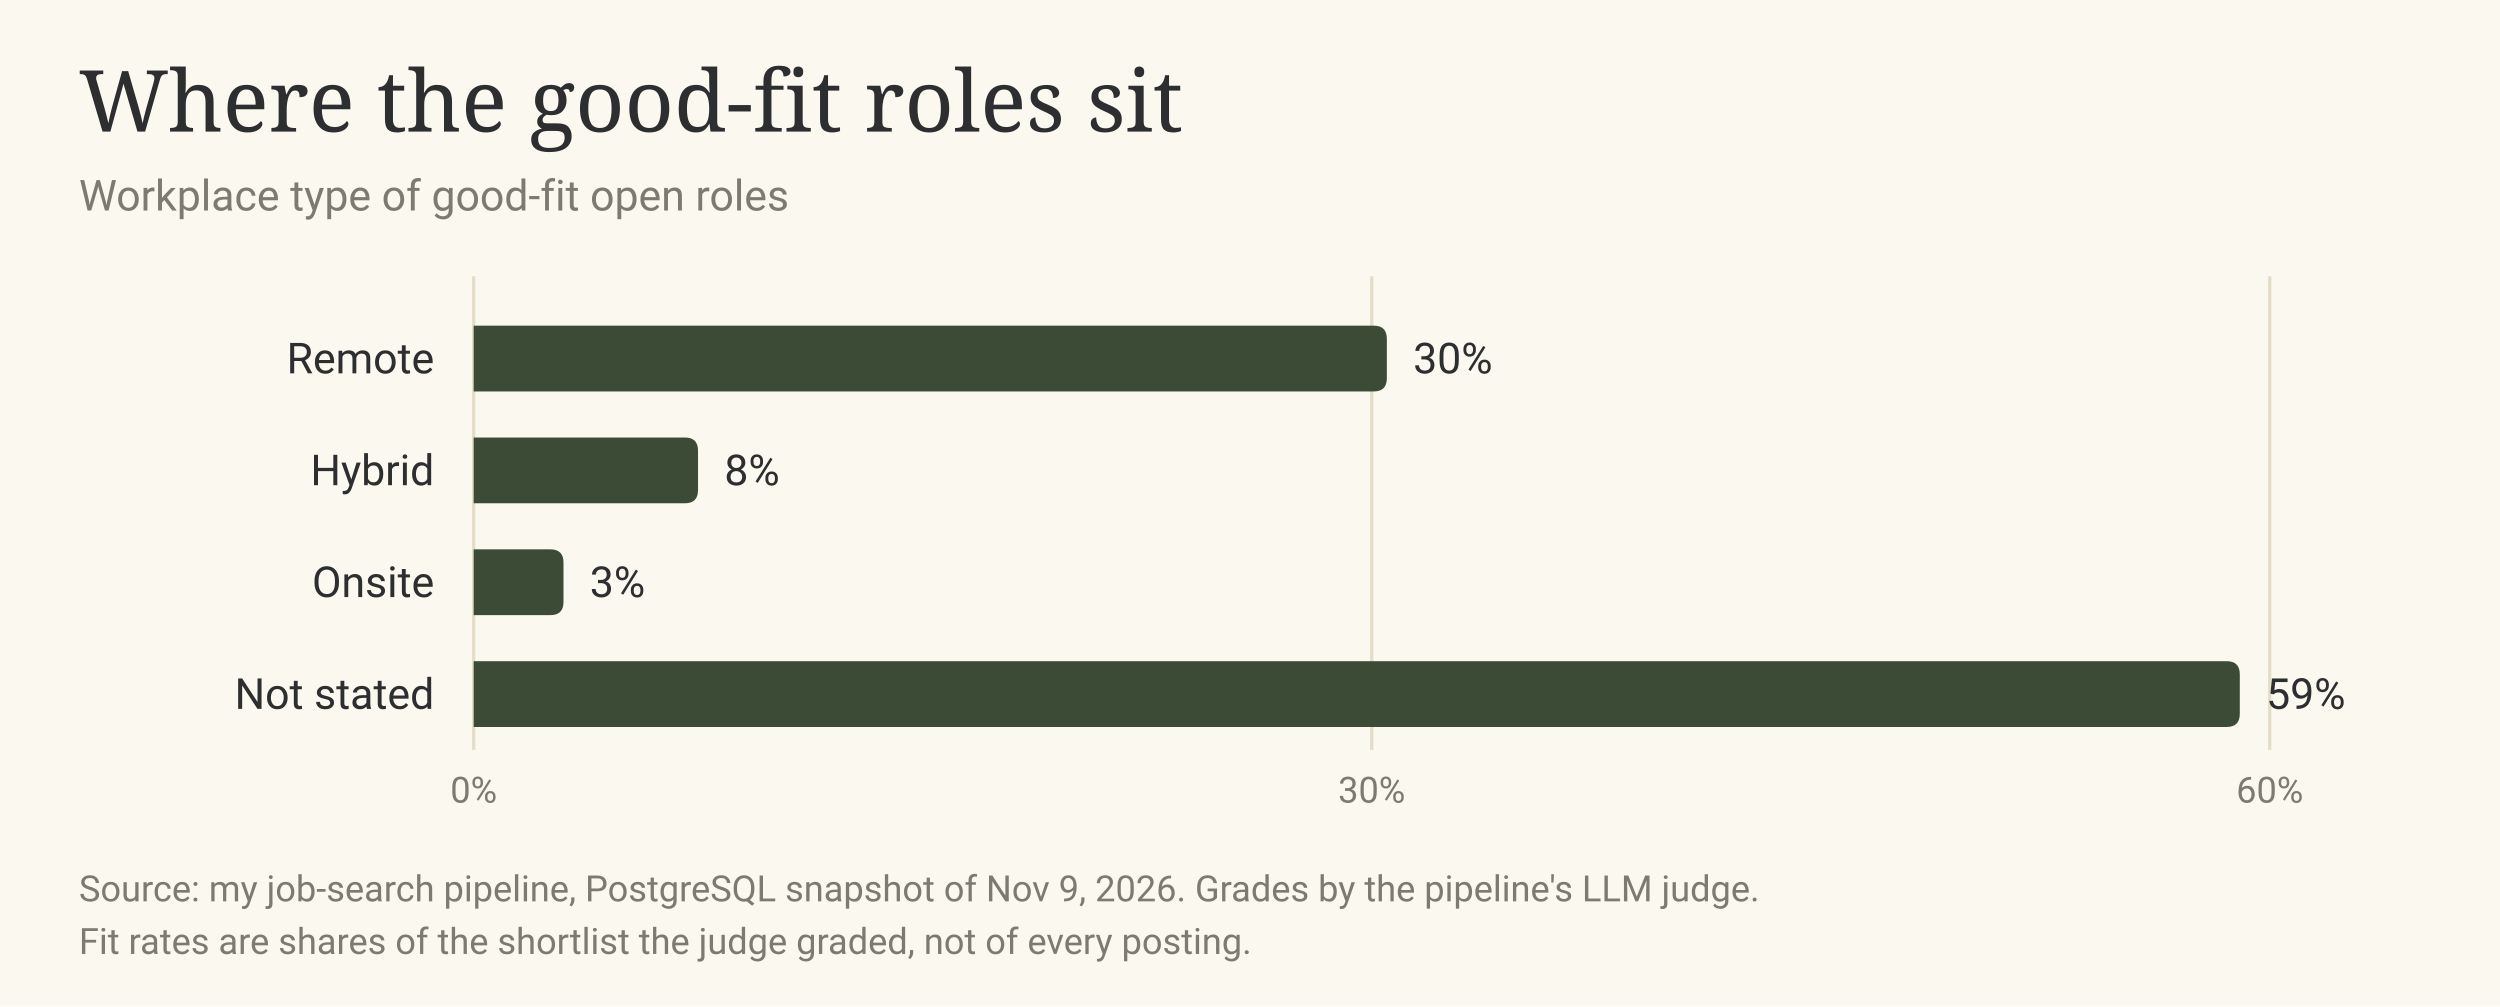
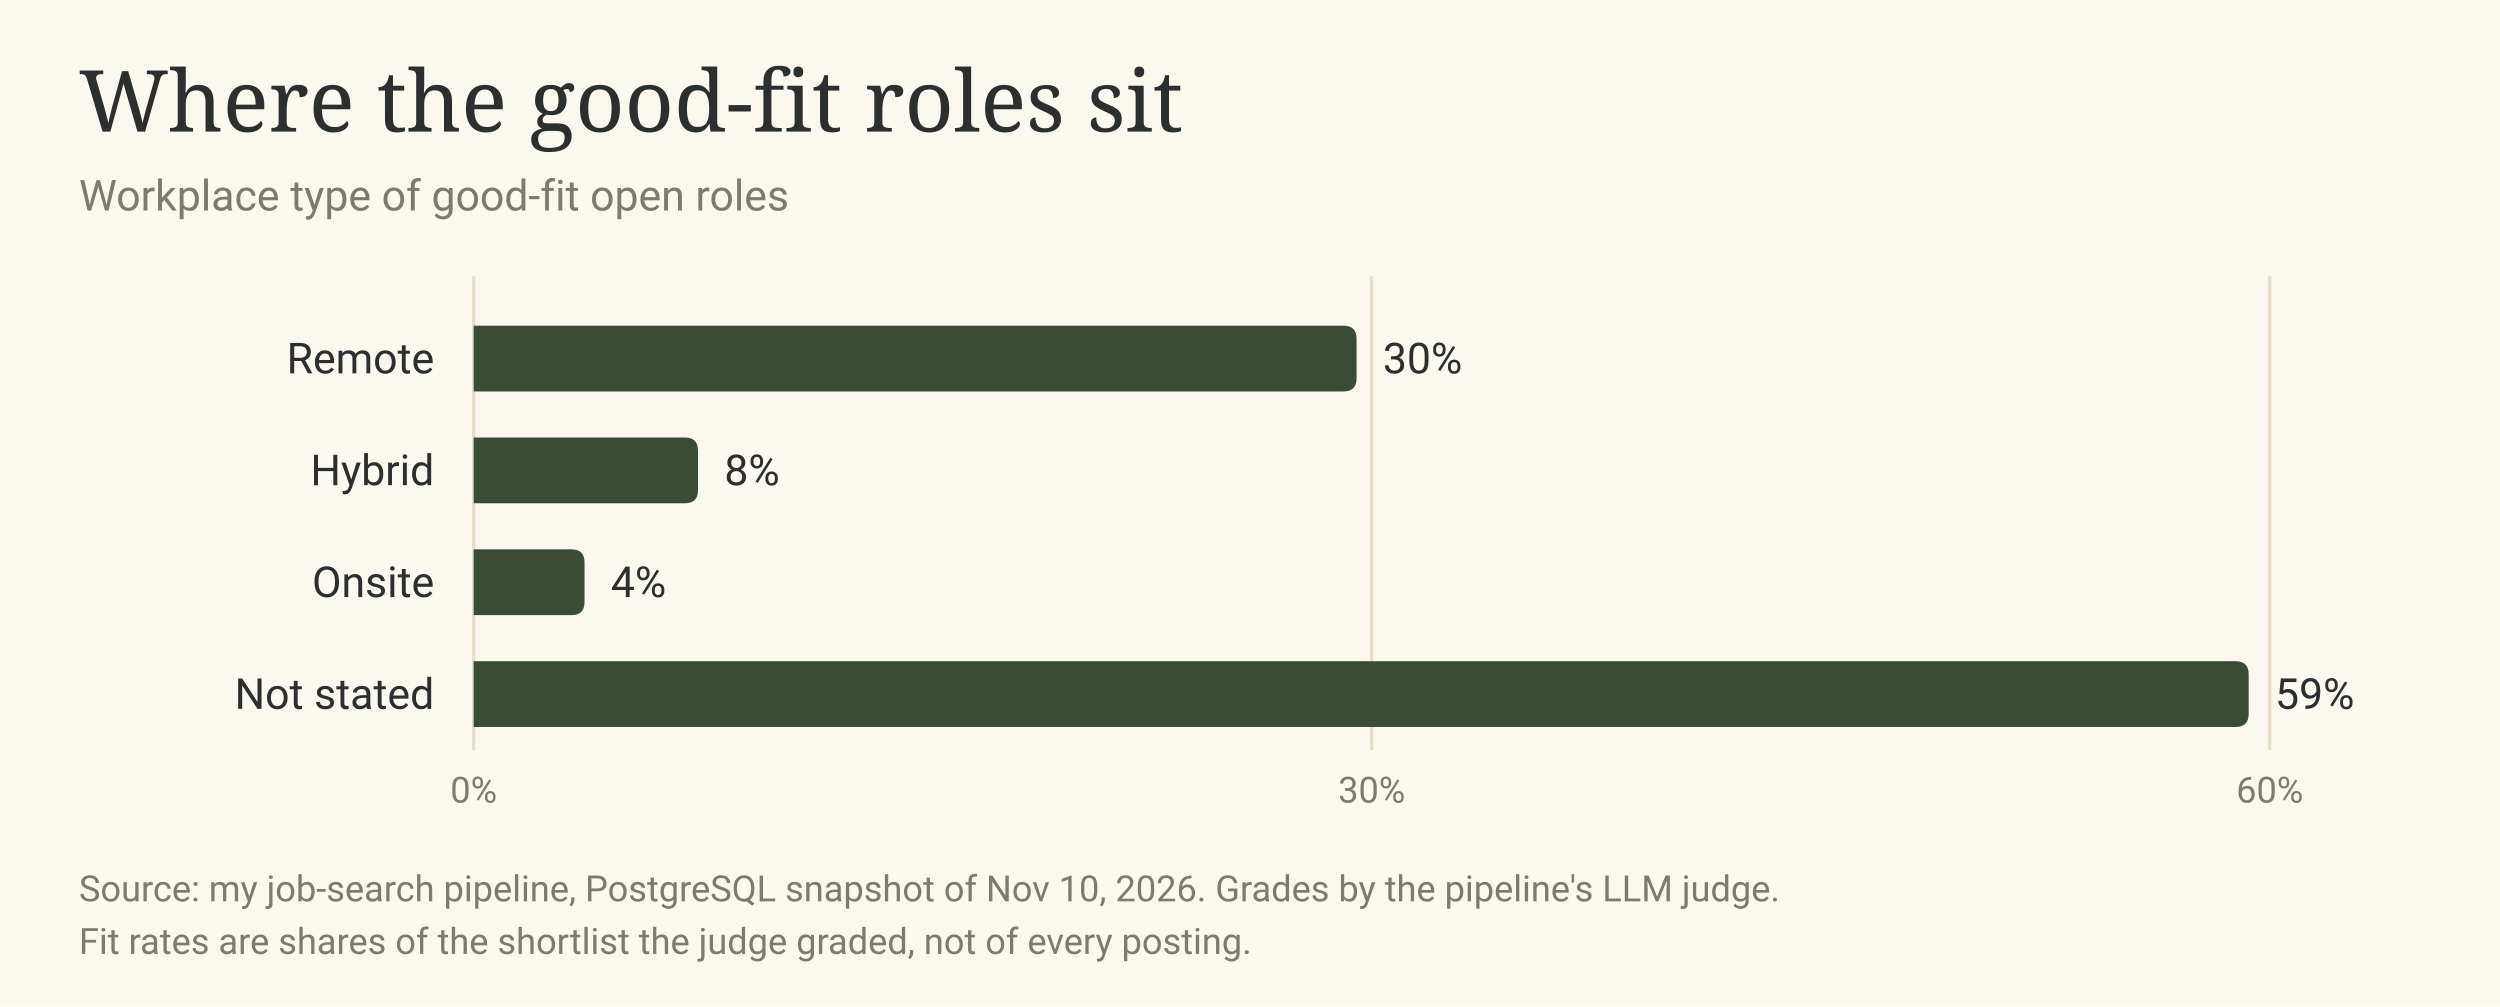
<svg xmlns="http://www.w3.org/2000/svg" viewBox="0 0 760 306" width="760" height="306" role="img" aria-labelledby="t d">
  <rect width="760" height="306" fill="#fbf8ef" />
  <text x="24" y="40" font-family="'Instrument Serif', 'Iowan Old Style', Georgia, serif" font-size="26" fill="#2c2e2f">Where the good-fit roles sit</text>
  <text x="24" y="64" font-family="-apple-system, BlinkMacSystemFont, 'Segoe UI', Roboto, Inter, sans-serif" font-size="13" fill="#7c7a71">Workplace type of good-fit open roles</text>
  <line x1="144.0" y1="84" x2="144.0" y2="228" stroke="#e4ddc8" stroke-width="1" />
  <text x="144.0" y="244" text-anchor="middle" font-family="-apple-system, BlinkMacSystemFont, 'Segoe UI', Roboto, Inter, sans-serif" font-size="11" fill="#7c7a71">0%</text>
  <line x1="417.0" y1="84" x2="417.0" y2="228" stroke="#e4ddc8" stroke-width="1" />
  <text x="417.0" y="244" text-anchor="middle" font-family="-apple-system, BlinkMacSystemFont, 'Segoe UI', Roboto, Inter, sans-serif" font-size="11" fill="#7c7a71">30%</text>
  <line x1="690.0" y1="84" x2="690.0" y2="228" stroke="#e4ddc8" stroke-width="1" />
  <text x="690.0" y="244" text-anchor="middle" font-family="-apple-system, BlinkMacSystemFont, 'Segoe UI', Roboto, Inter, sans-serif" font-size="11" fill="#7c7a71">60%</text>
  <g>
    <text x="132" y="113.5" text-anchor="end" font-family="-apple-system, BlinkMacSystemFont, 'Segoe UI', Roboto, Inter, sans-serif" font-size="13" fill="#2c2e2f">Remote</text>
-     <path d="M144.0,99.0H417.6Q421.6,99.0 421.6,103.0V115.0Q421.6,119.0 417.6,119.0H144.0Z" fill="#3b4b35" />
-     <text x="429.6" y="113.5" font-family="-apple-system, BlinkMacSystemFont, 'Segoe UI', Roboto, Inter, sans-serif" font-size="13" fill="#2c2e2f">30%</text>
+     <path d="M144.0,99.0H408.4Q412.4,99.0 412.4,103.0V115.0Q412.4,119.0 408.4,119.0H144.0Z" fill="#3b4b35" />
+     <text x="420.4" y="113.5" font-family="-apple-system, BlinkMacSystemFont, 'Segoe UI', Roboto, Inter, sans-serif" font-size="13" fill="#2c2e2f">30%</text>
  </g>
  <g>
    <text x="132" y="147.5" text-anchor="end" font-family="-apple-system, BlinkMacSystemFont, 'Segoe UI', Roboto, Inter, sans-serif" font-size="13" fill="#2c2e2f">Hybrid</text>
    <path d="M144.0,133.0H208.2Q212.2,133.0 212.2,137.0V149.0Q212.2,153.0 208.2,153.0H144.0Z" fill="#3b4b35" />
    <text x="220.2" y="147.5" font-family="-apple-system, BlinkMacSystemFont, 'Segoe UI', Roboto, Inter, sans-serif" font-size="13" fill="#2c2e2f">8%</text>
  </g>
  <g>
    <text x="132" y="181.5" text-anchor="end" font-family="-apple-system, BlinkMacSystemFont, 'Segoe UI', Roboto, Inter, sans-serif" font-size="13" fill="#2c2e2f">Onsite</text>
-     <path d="M144.0,167.0H167.3Q171.3,167.0 171.3,171.0V183.0Q171.3,187.0 167.3,187.0H144.0Z" fill="#3b4b35" />
-     <text x="179.3" y="181.5" font-family="-apple-system, BlinkMacSystemFont, 'Segoe UI', Roboto, Inter, sans-serif" font-size="13" fill="#2c2e2f">3%</text>
+     <path d="M144.0,167.0H173.7Q177.7,167.0 177.7,171.0V183.0Q177.7,187.0 173.7,187.0H144.0Z" fill="#3b4b35" />
+     <text x="185.7" y="181.5" font-family="-apple-system, BlinkMacSystemFont, 'Segoe UI', Roboto, Inter, sans-serif" font-size="13" fill="#2c2e2f">4%</text>
  </g>
  <g>
    <text x="132" y="215.5" text-anchor="end" font-family="-apple-system, BlinkMacSystemFont, 'Segoe UI', Roboto, Inter, sans-serif" font-size="13" fill="#2c2e2f">Not stated</text>
-     <path d="M144.0,201.0H676.9Q680.9,201.0 680.9,205.0V217.0Q680.9,221.0 676.9,221.0H144.0Z" fill="#3b4b35" />
-     <text x="688.9" y="215.5" font-family="-apple-system, BlinkMacSystemFont, 'Segoe UI', Roboto, Inter, sans-serif" font-size="13" fill="#2c2e2f">59%</text>
+     <path d="M144.0,201.0H679.6Q683.6,201.0 683.6,205.0V217.0Q683.6,221.0 679.6,221.0H144.0Z" fill="#3b4b35" />
+     <text x="691.6" y="215.5" font-family="-apple-system, BlinkMacSystemFont, 'Segoe UI', Roboto, Inter, sans-serif" font-size="13" fill="#2c2e2f">59%</text>
  </g>
-   <text x="24" y="274" font-family="-apple-system, BlinkMacSystemFont, 'Segoe UI', Roboto, Inter, sans-serif" font-size="11" fill="#7c7a71">Source: my job-search pipeline, PostgreSQL snapshot of Nov 9, 2026. Grades by the pipeline's LLM judge.</text>
+   <text x="24" y="274" font-family="-apple-system, BlinkMacSystemFont, 'Segoe UI', Roboto, Inter, sans-serif" font-size="11" fill="#7c7a71">Source: my job-search pipeline, PostgreSQL snapshot of Nov 10, 2026. Grades by the pipeline's LLM judge.</text>
  <text x="24" y="290" font-family="-apple-system, BlinkMacSystemFont, 'Segoe UI', Roboto, Inter, sans-serif" font-size="11" fill="#7c7a71">Fit rates are shares of the shortlist the judge graded, not of every posting.</text>
</svg>
